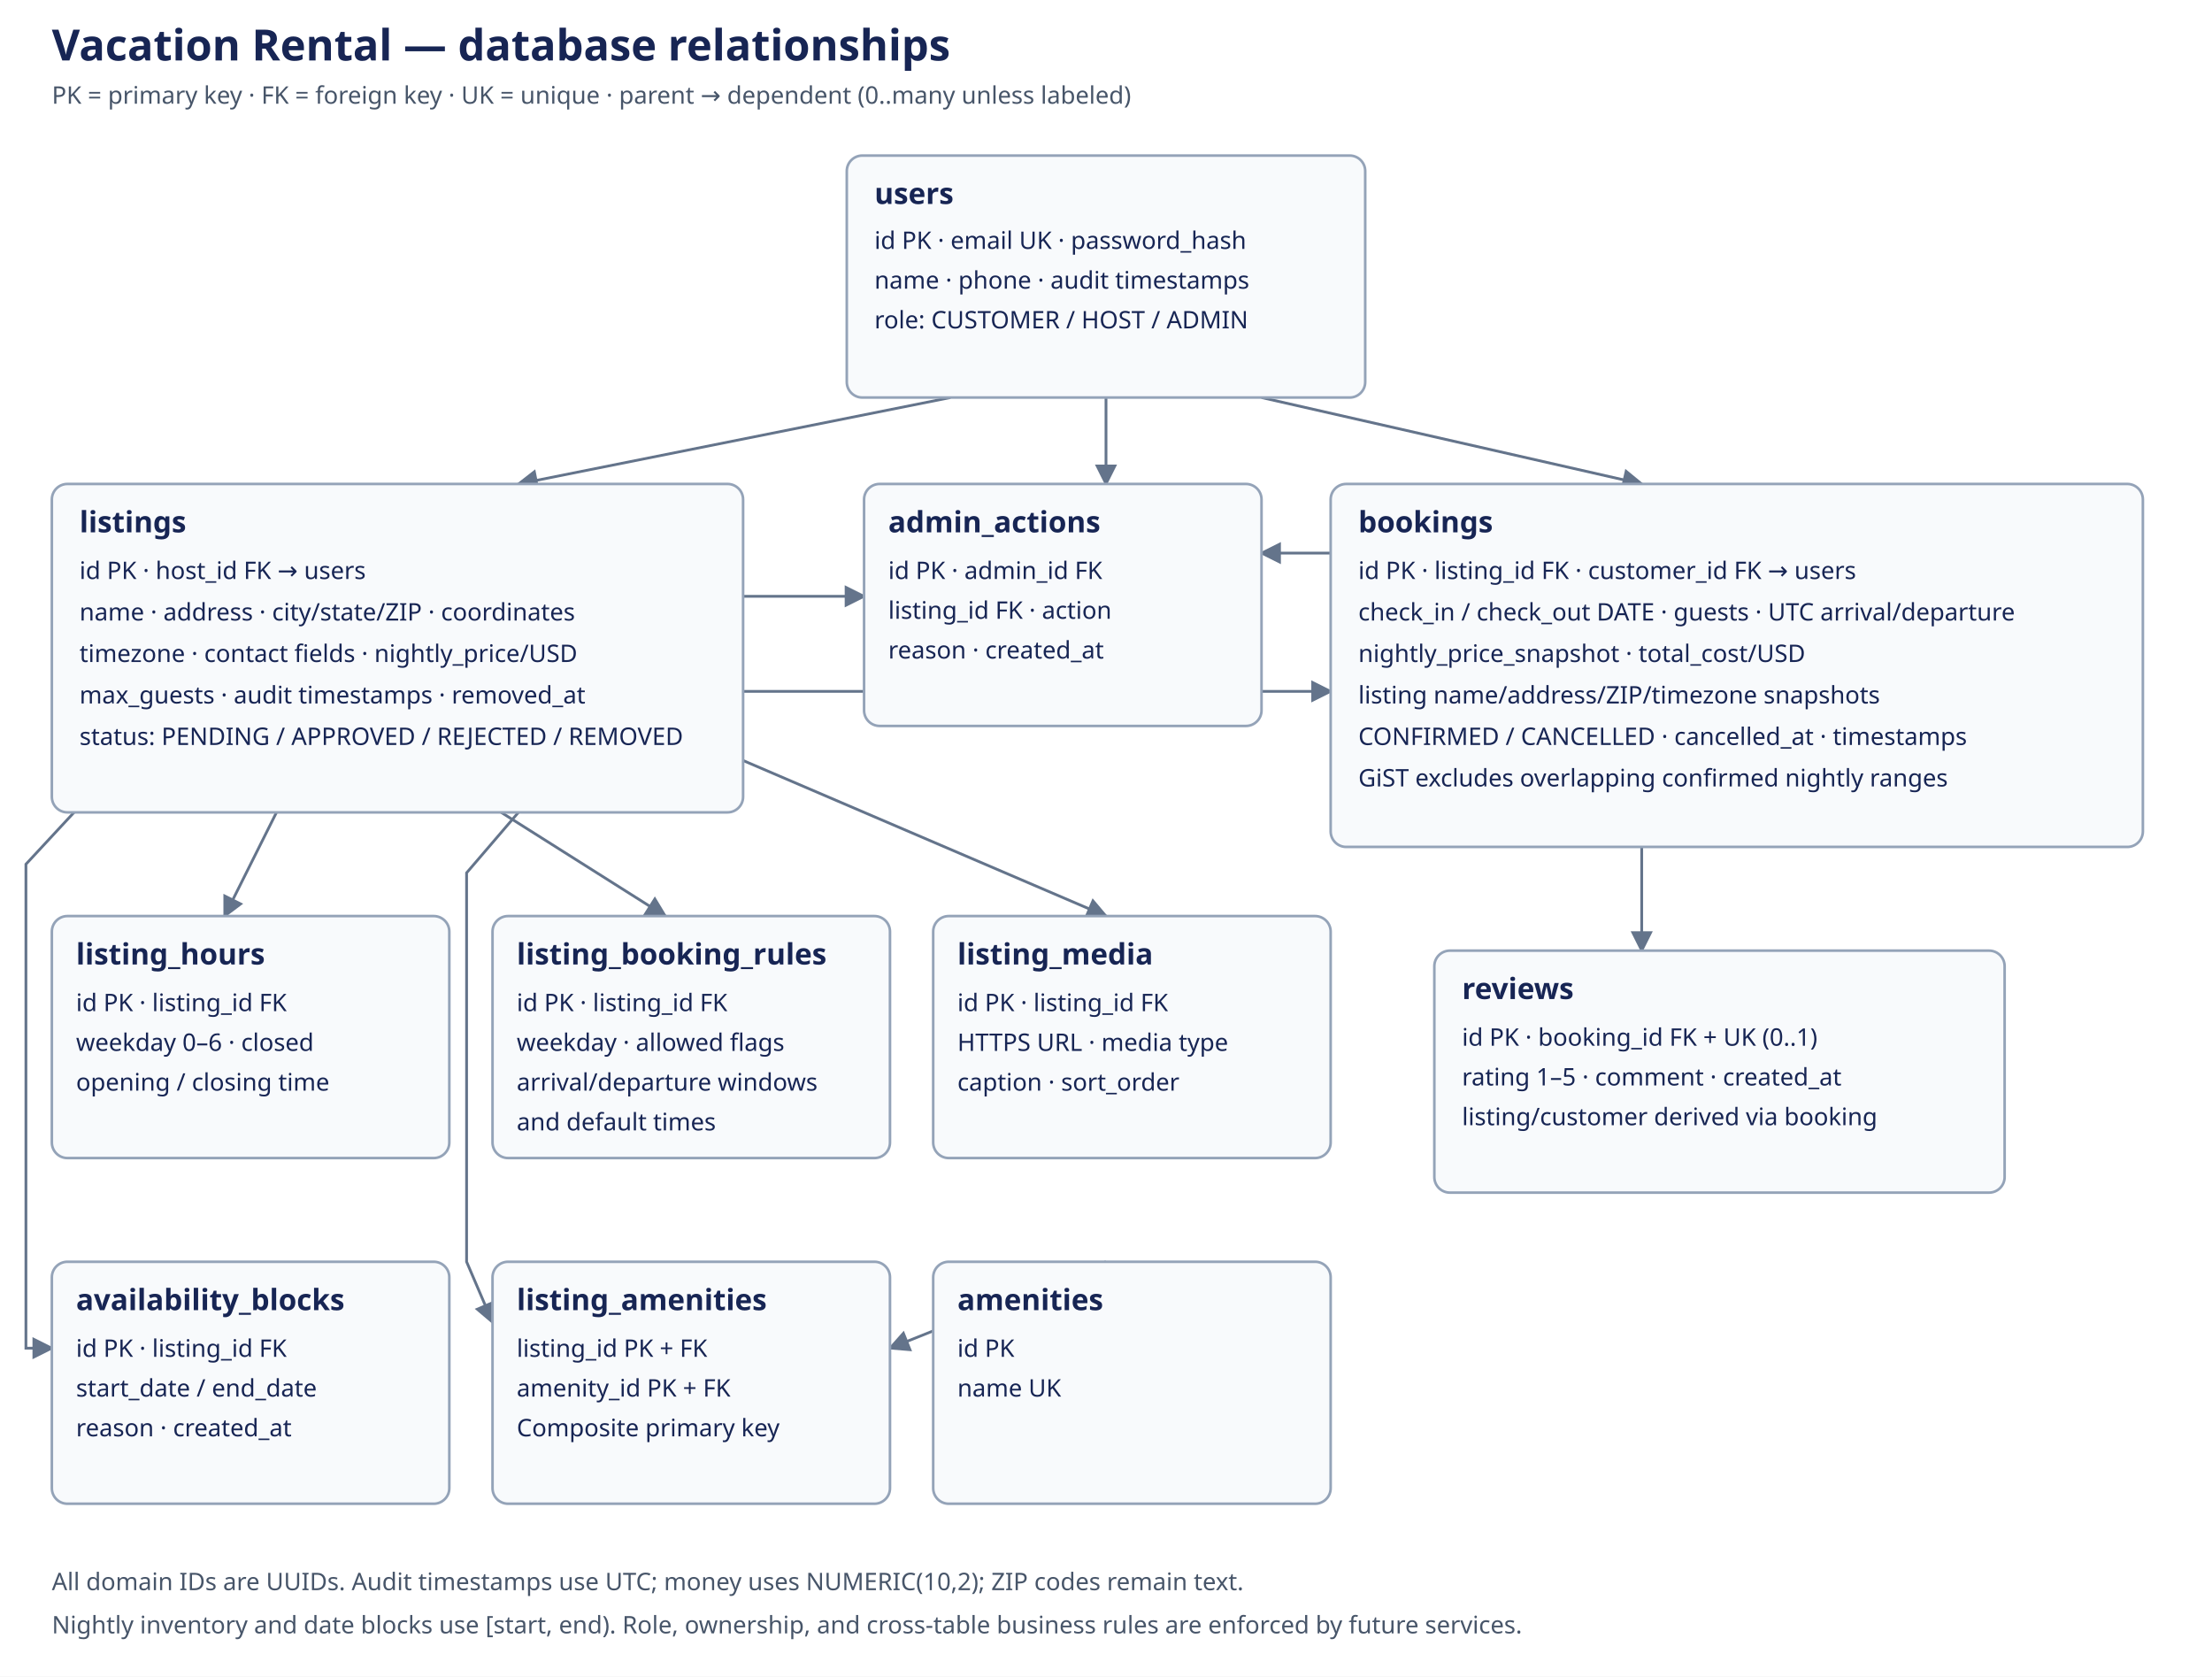
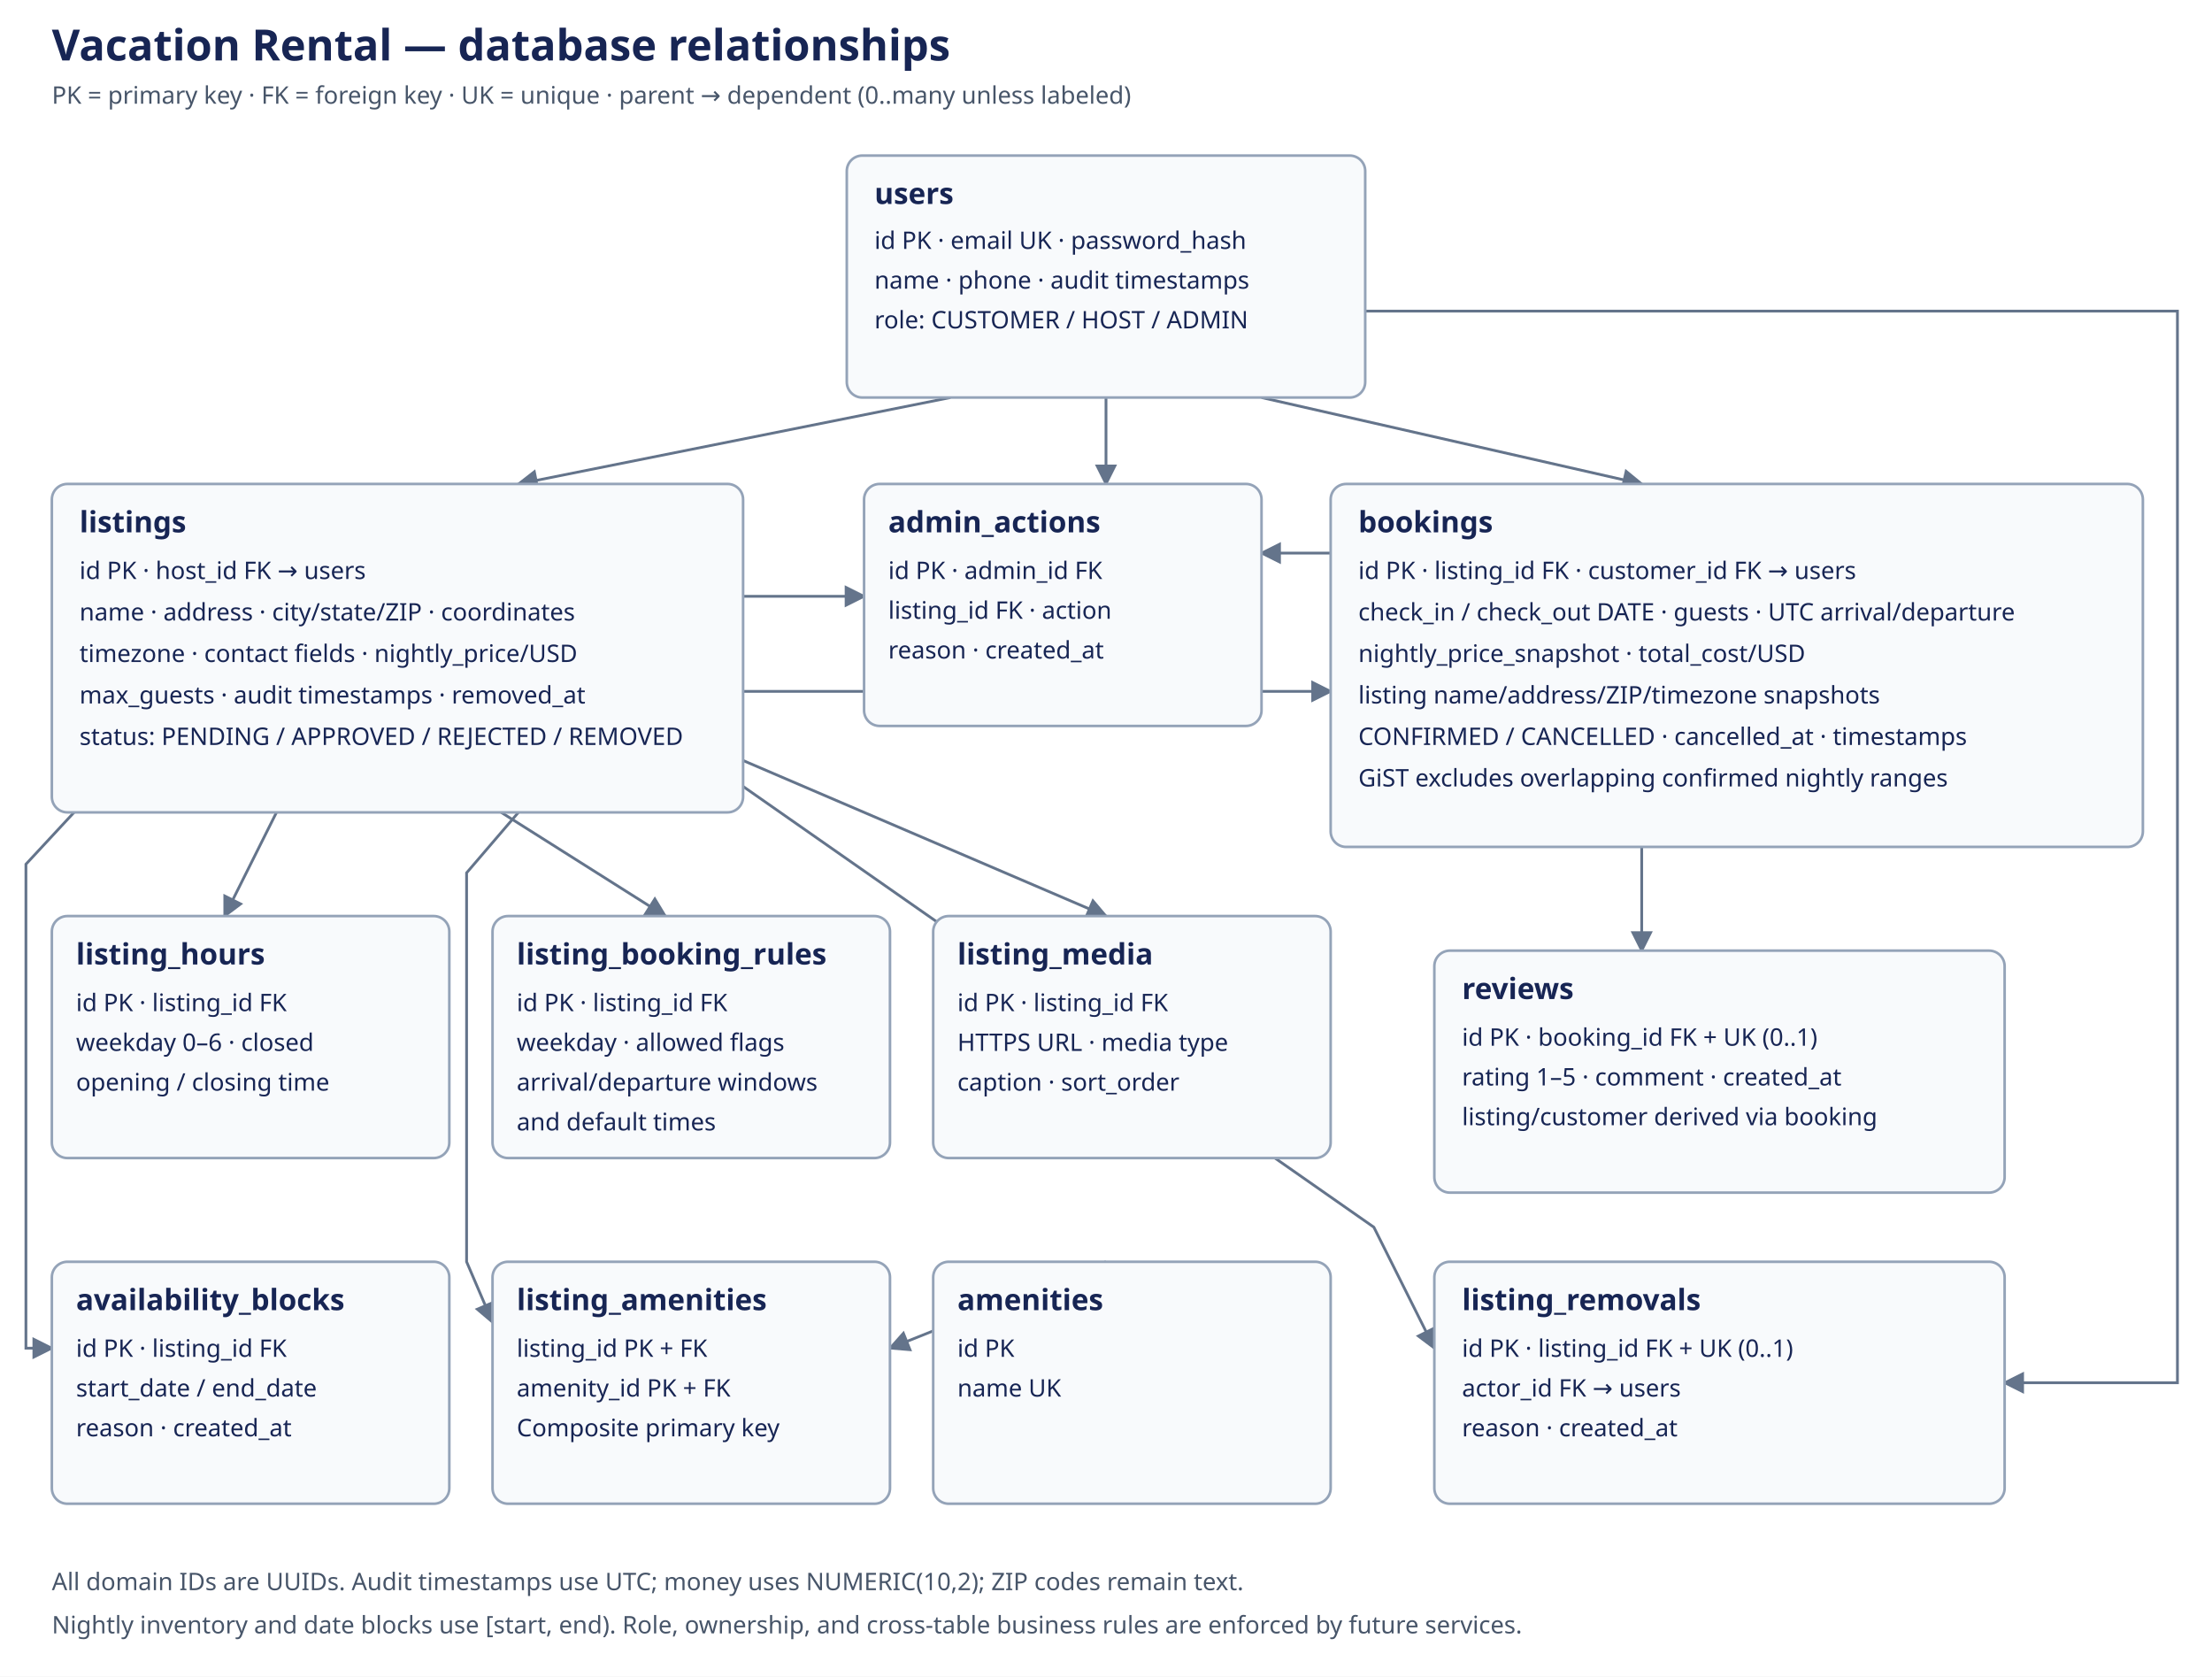
<svg xmlns="http://www.w3.org/2000/svg" width="1280" height="970" viewBox="0 0 1280 970" role="img" aria-labelledby="title desc">
  <defs>
    <marker id="arrow" markerWidth="8" markerHeight="8" refX="7" refY="4" orient="auto">
      <path d="M0 0 L8 4 L0 8 Z" fill="#64748b" />
    </marker>
    <style>
      text {font-family:system-ui,sans-serif;fill:#172554}
      .heading {font-size:17px;font-weight:700}
      .body {font-size:14px}
      .note {font-size:14px;fill:#475569}
      .box {fill:#f8fafc;stroke:#94a3b8;stroke-width:1.5;rx:9}
      .edge {fill:none;stroke:#64748b;stroke-width:1.6;marker-end:url(#arrow)}
    </style>
  </defs>
  <rect width="1280" height="970" fill="white" />
  <text x="30" y="35" font-size="25" font-weight="700">Vacation Rental — database relationships</text>
  <text x="30" y="60" class="note">PK = primary key · FK = foreign key · UK = unique · parent → dependent (0..many unless labeled)</text>
  <g class="edge">
    <path d="M550 230 L300 280" />
    <path d="M730 230 L950 280" />
    <path d="M640 230 L640 280" />
    <path d="M430 345 L500 345" />
    <path d="M430 400 L770 400" />
    <path d="M770 320 L730 320" />
    <path d="M160 470 L130 530" />
    <path d="M290 470 L385 530" />
    <path d="M430 440 L640 530" />
    <path d="M80 430 L15 500 L15 780 L30 780" />
    <path d="M300 470 L270 505 L270 730 L285 765" />
    <path d="M640 730 L515 780" />
    <path d="M950 490 L950 550" />
+     <path d="M430 455 L795 710 L830 780" />
+     <path d="M790 180 L1260 180 L1260 800 L1160 800" />
  </g>
  <g transform="translate(490 90)">
    <rect class="box" width="300" height="140" />
    <text x="16" y="28" class="heading">users</text>
    <text x="16" y="54" class="body">
      <tspan x="16">id PK · email UK · password_hash</tspan>
      <tspan x="16" dy="23">name · phone · audit timestamps</tspan>
      <tspan x="16" dy="23">role: CUSTOMER / HOST / ADMIN</tspan>
    </text>
  </g>
  <g transform="translate(30 280)">
    <rect class="box" width="400" height="190" />
    <text x="16" y="28" class="heading">listings</text>
    <text x="16" y="55" class="body">
      <tspan x="16">id PK · host_id FK → users</tspan>
      <tspan x="16" dy="24">name · address · city/state/ZIP · coordinates</tspan>
      <tspan x="16" dy="24">timezone · contact fields · nightly_price/USD</tspan>
      <tspan x="16" dy="24">max_guests · audit timestamps · removed_at</tspan>
      <tspan x="16" dy="24">status: PENDING / APPROVED / REJECTED / REMOVED</tspan>
    </text>
  </g>
  <g transform="translate(500 280)">
    <rect class="box" width="230" height="140" />
    <text x="14" y="28" class="heading">admin_actions</text>
    <text x="14" y="55" class="body">
      <tspan x="14">id PK · admin_id FK</tspan>
      <tspan x="14" dy="23">listing_id FK · action</tspan>
      <tspan x="14" dy="23">reason · created_at</tspan>
    </text>
  </g>
  <g transform="translate(770 280)">
    <rect class="box" width="470" height="210" />
    <text x="16" y="28" class="heading">bookings</text>
    <text x="16" y="55" class="body">
      <tspan x="16">id PK · listing_id FK · customer_id FK → users</tspan>
      <tspan x="16" dy="24">check_in / check_out DATE · guests · UTC arrival/departure</tspan>
      <tspan x="16" dy="24">nightly_price_snapshot · total_cost/USD</tspan>
      <tspan x="16" dy="24">listing name/address/ZIP/timezone snapshots</tspan>
      <tspan x="16" dy="24">CONFIRMED / CANCELLED · cancelled_at · timestamps</tspan>
      <tspan x="16" dy="24">GiST excludes overlapping confirmed nightly ranges</tspan>
    </text>
  </g>
  <g transform="translate(30 530)">
    <rect class="box" width="230" height="140" />
    <text x="14" y="28" class="heading">listing_hours</text>
    <text x="14" y="55" class="body">
      <tspan x="14">id PK · listing_id FK</tspan>
      <tspan x="14" dy="23">weekday 0–6 · closed</tspan>
      <tspan x="14" dy="23">opening / closing time</tspan>
    </text>
  </g>
  <g transform="translate(285 530)">
    <rect class="box" width="230" height="140" />
    <text x="14" y="28" class="heading">listing_booking_rules</text>
    <text x="14" y="55" class="body">
      <tspan x="14">id PK · listing_id FK</tspan>
      <tspan x="14" dy="23">weekday · allowed flags</tspan>
      <tspan x="14" dy="23">arrival/departure windows</tspan>
      <tspan x="14" dy="23">and default times</tspan>
    </text>
  </g>
  <g transform="translate(540 530)">
    <rect class="box" width="230" height="140" />
    <text x="14" y="28" class="heading">listing_media</text>
    <text x="14" y="55" class="body">
      <tspan x="14">id PK · listing_id FK</tspan>
      <tspan x="14" dy="23">HTTPS URL · media type</tspan>
      <tspan x="14" dy="23">caption · sort_order</tspan>
    </text>
  </g>
  <g transform="translate(830 550)">
    <rect class="box" width="330" height="140" />
    <text x="16" y="28" class="heading">reviews</text>
    <text x="16" y="55" class="body">
      <tspan x="16">id PK · booking_id FK + UK (0..1)</tspan>
      <tspan x="16" dy="23">rating 1–5 · comment · created_at</tspan>
      <tspan x="16" dy="23">listing/customer derived via booking</tspan>
    </text>
  </g>
  <g transform="translate(30 730)">
    <rect class="box" width="230" height="140" />
    <text x="14" y="28" class="heading">availability_blocks</text>
    <text x="14" y="55" class="body">
      <tspan x="14">id PK · listing_id FK</tspan>
      <tspan x="14" dy="23">start_date / end_date</tspan>
      <tspan x="14" dy="23">reason · created_at</tspan>
    </text>
  </g>
  <g transform="translate(285 730)">
    <rect class="box" width="230" height="140" />
    <text x="14" y="28" class="heading">listing_amenities</text>
    <text x="14" y="55" class="body">
      <tspan x="14">listing_id PK + FK</tspan>
      <tspan x="14" dy="23">amenity_id PK + FK</tspan>
      <tspan x="14" dy="23">Composite primary key</tspan>
    </text>
  </g>
  <g transform="translate(540 730)">
    <rect class="box" width="230" height="140" />
    <text x="14" y="28" class="heading">amenities</text>
    <text x="14" y="55" class="body">
      <tspan x="14">id PK</tspan>
      <tspan x="14" dy="23">name UK</tspan>
    </text>
  </g>
+   <g transform="translate(830 730)">
+     <rect class="box" width="330" height="140" />
+     <text x="16" y="28" class="heading">listing_removals</text>
+     <text x="16" y="55" class="body">
+       <tspan x="16">id PK · listing_id FK + UK (0..1)</tspan>
+       <tspan x="16" dy="23">actor_id FK → users</tspan>
+       <tspan x="16" dy="23">reason · created_at</tspan>
+     </text>
+   </g>
  <text x="30" y="920" class="note">All domain IDs are UUIDs. Audit timestamps use UTC; money uses NUMERIC(10,2); ZIP codes remain text.</text>
  <text x="30" y="945" class="note">Nightly inventory and date blocks use [start, end). Role, ownership, and cross-table business rules are enforced by future services.</text>
</svg>
